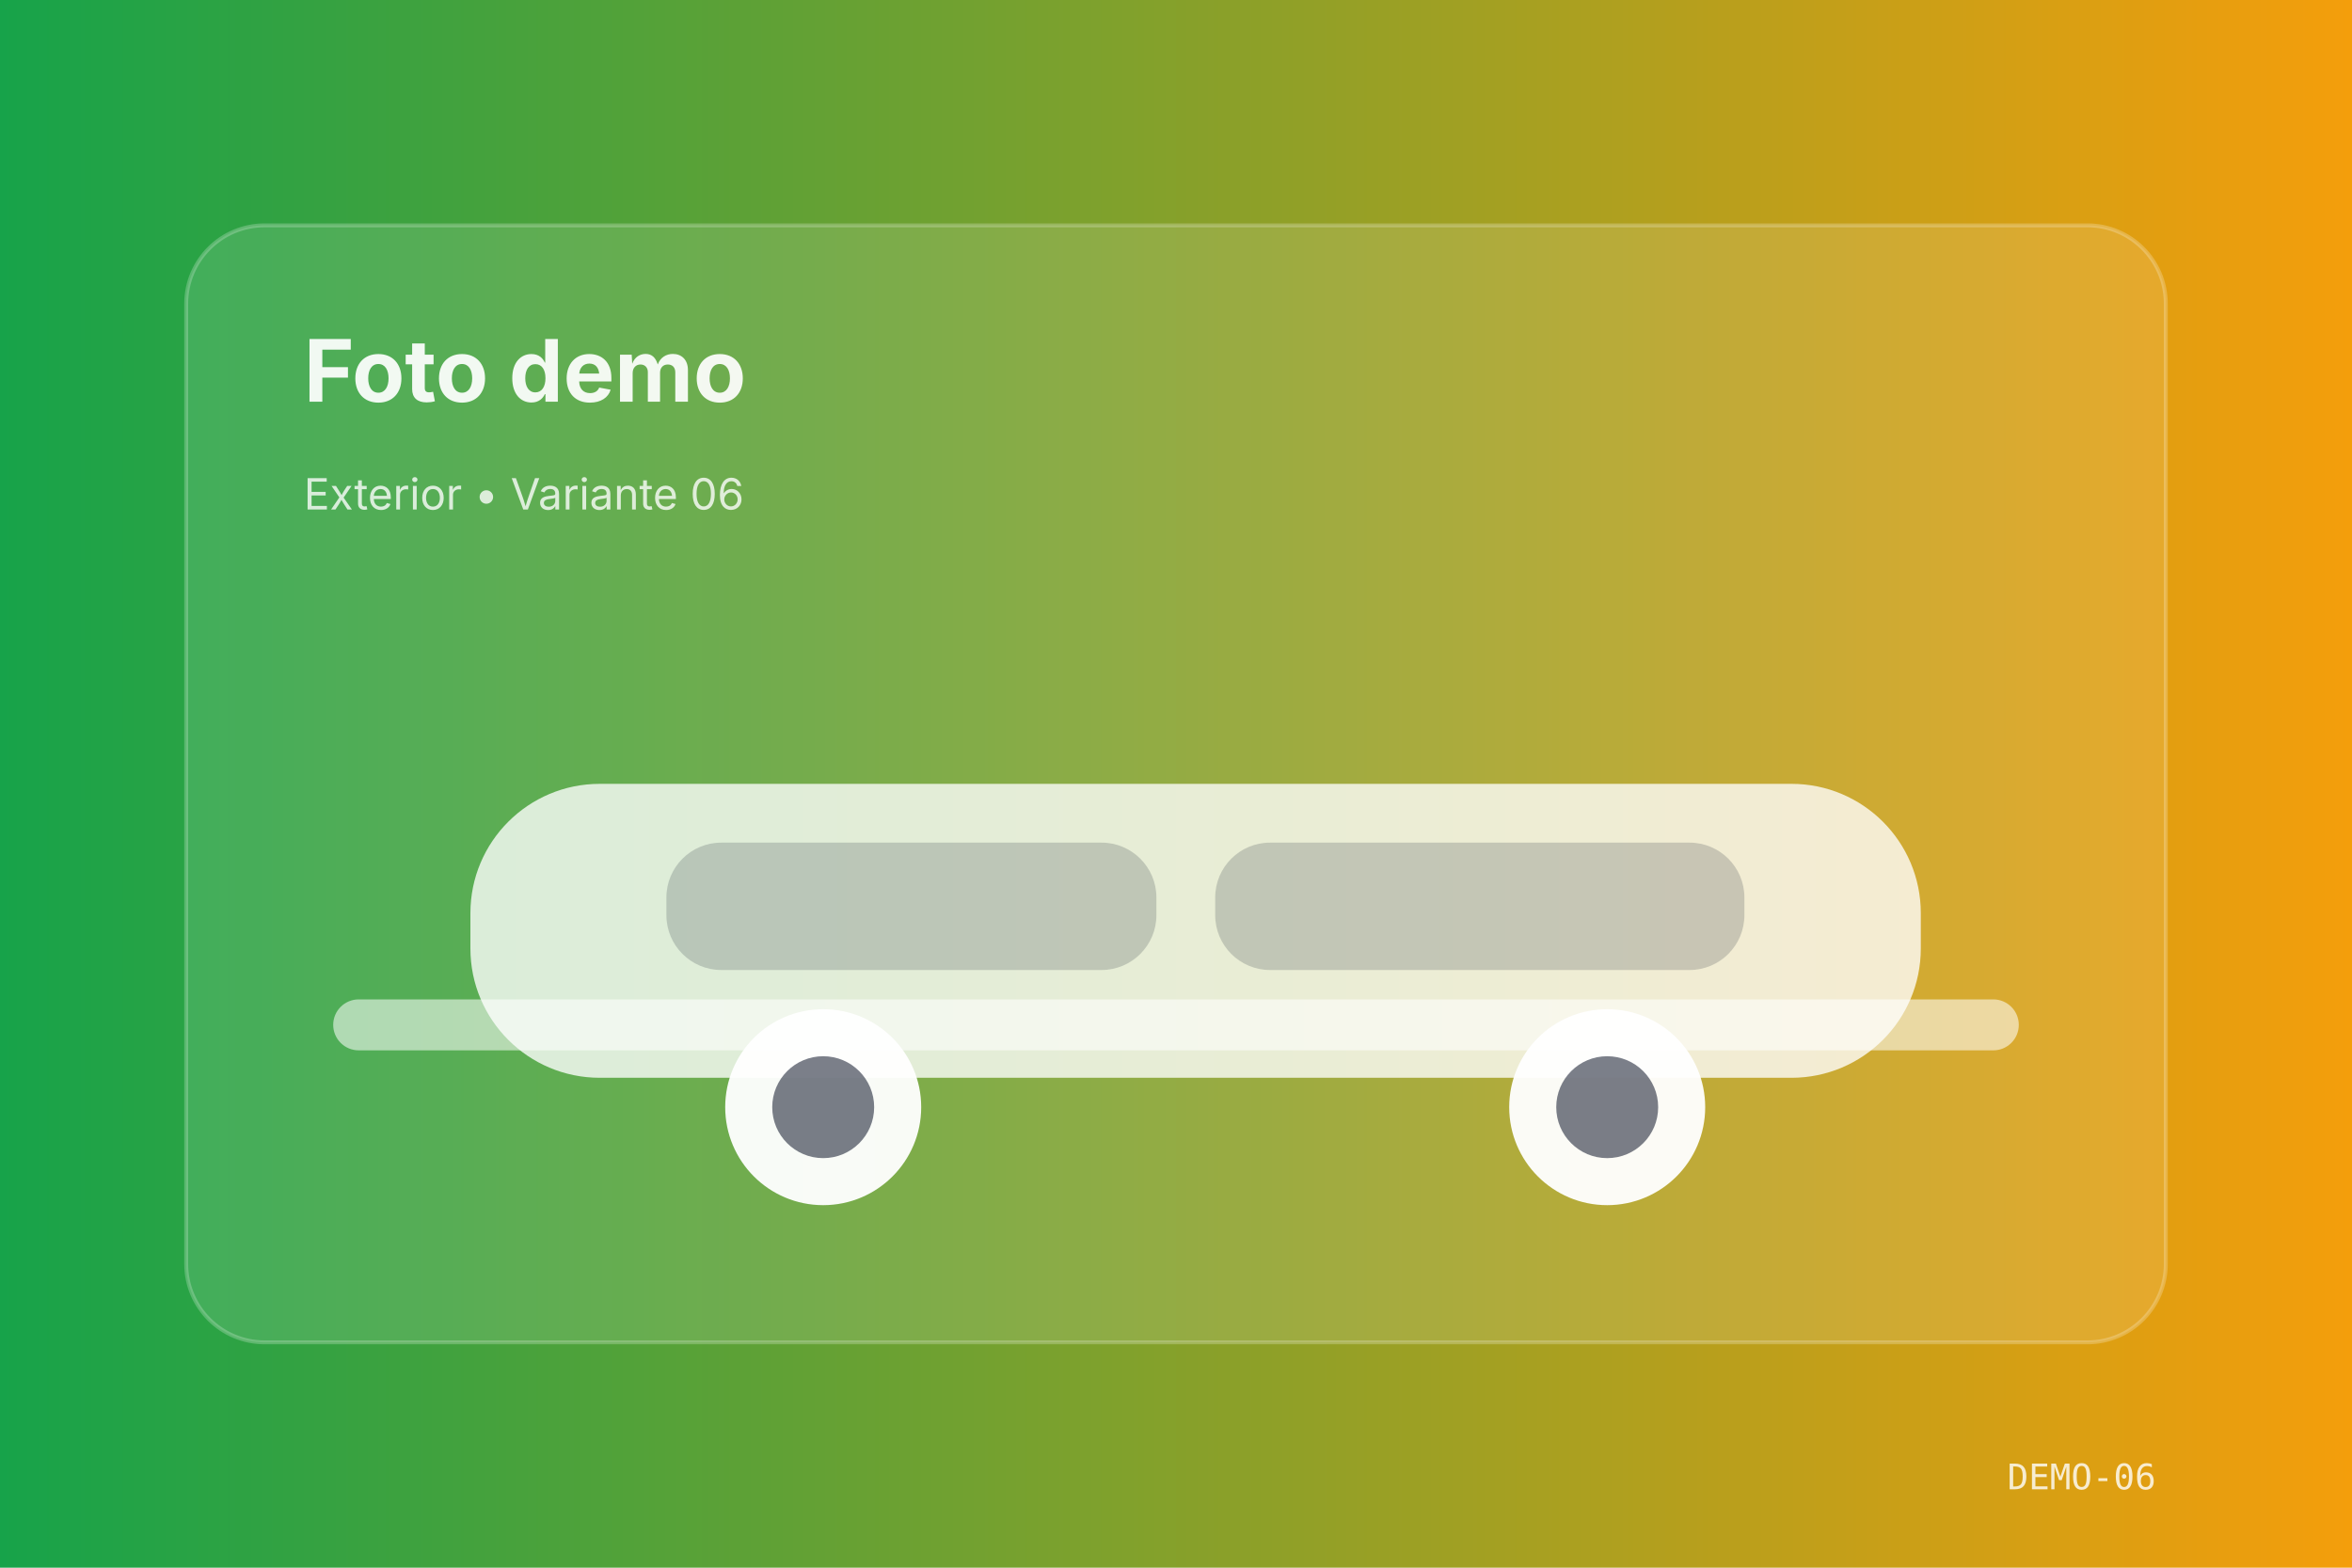
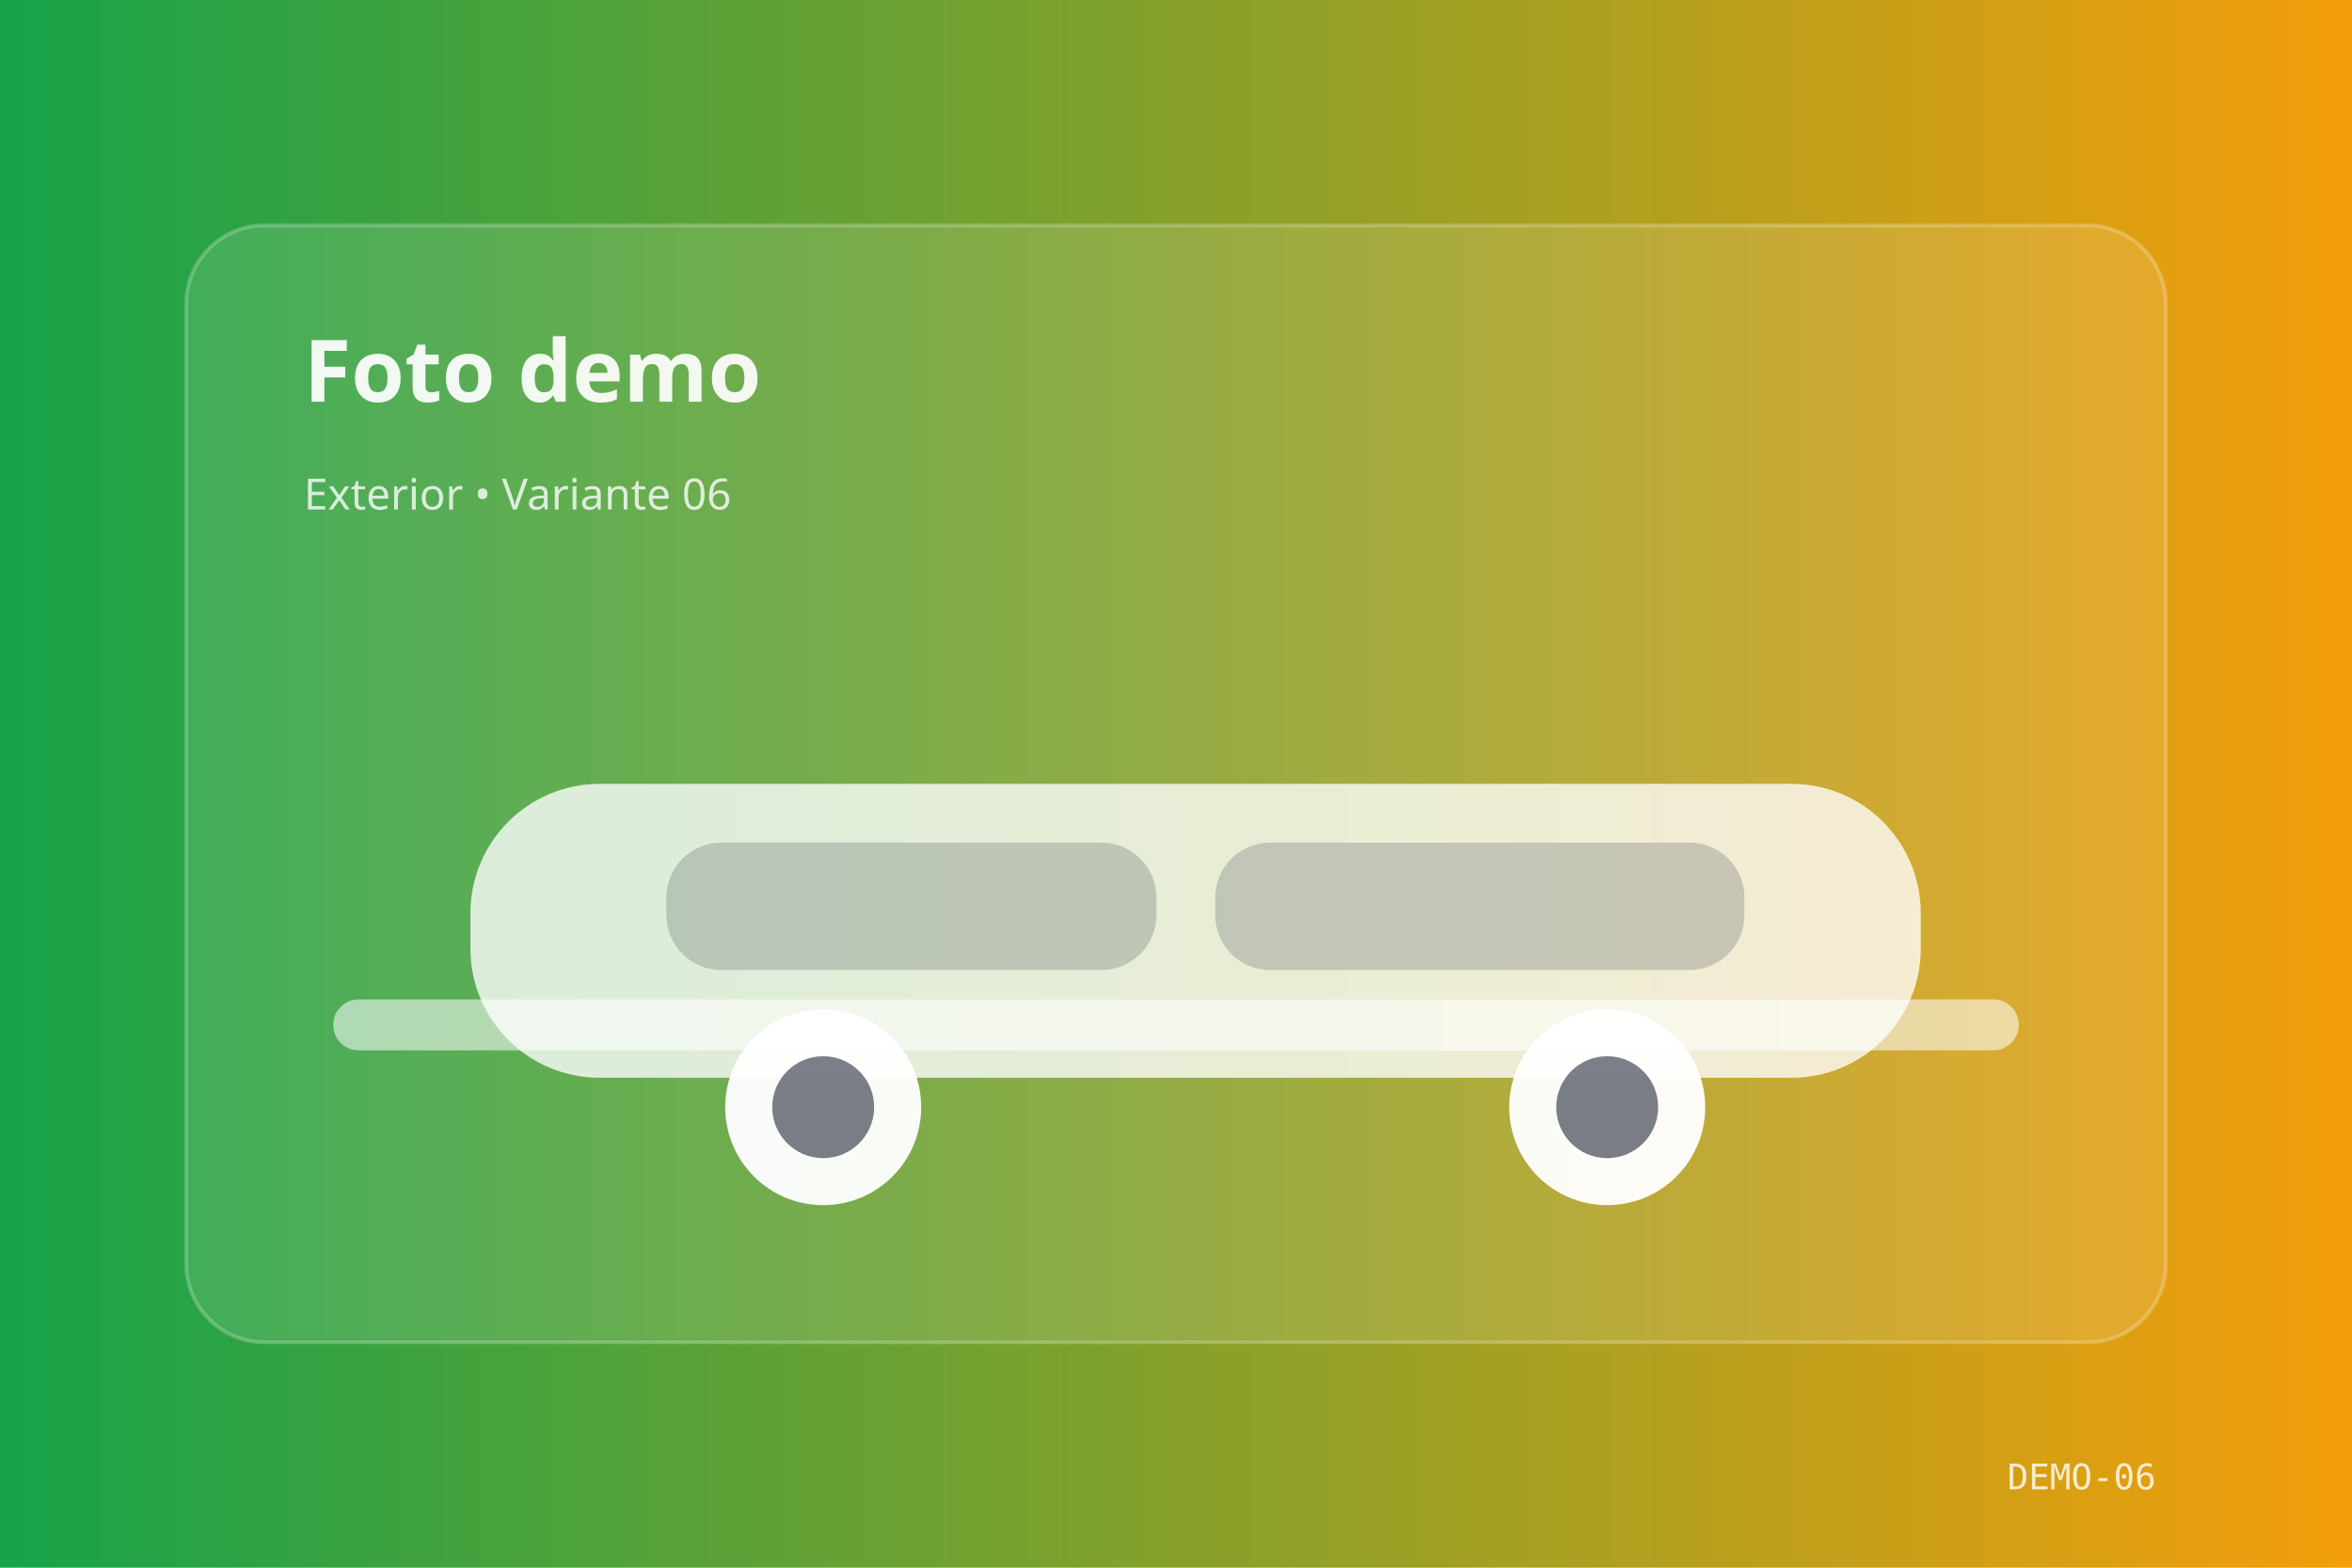
<svg xmlns="http://www.w3.org/2000/svg" width="1200" height="800" viewBox="0 0 1200 800">
  <defs>
    <linearGradient id="g" x1="0" y1="0" x2="1" y2="0">
      <stop offset="0" stop-color="#16A34A" />
      <stop offset="1" stop-color="#F59E0B" />
    </linearGradient>
  </defs>
  <rect width="1200" height="800" fill="url(#g)" />
  <rect x="95" y="115" width="1010" height="570" rx="40" fill="rgba(255,255,255,0.12)" stroke="rgba(255,255,255,0.23)" stroke-width="2" />
  <g fill="rgba(255,255,255,0.92)">
-     <text x="155" y="205" font-size="44" font-family="Inter, system-ui, -apple-system, Segoe UI, Roboto, Arial" font-weight="700">Foto demo</text>
-     <text x="155" y="260" font-size="22" font-family="Inter, system-ui, -apple-system, Segoe UI, Roboto, Arial" opacity="0.85">Exterior • Variante 06</text>
+     <text x="155" y="205" font-size="44" font-family="Urbane Rounded, Avenir Next Rounded, system-ui, sans-serif" font-weight="700">Foto demo</text>
+     <text x="155" y="260" font-size="22" font-family="Urbane Rounded, Avenir Next Rounded, system-ui, sans-serif" opacity="0.85">Exterior • Variante 06</text>
  </g>
  <g transform="translate(170,360)">
    <rect x="0" y="150" width="860" height="26" rx="13" fill="rgba(255,255,255,0.55)" />
    <rect x="70" y="40" width="740" height="150" rx="66" fill="rgba(255,255,255,0.78)" />
    <rect x="170" y="70" width="250" height="65" rx="28" fill="rgba(15,23,42,0.18)" />
    <rect x="450" y="70" width="270" height="65" rx="28" fill="rgba(15,23,42,0.18)" />
    <circle cx="250" cy="205" r="50" fill="rgba(255,255,255,0.95)" />
    <circle cx="650" cy="205" r="50" fill="rgba(255,255,255,0.95)" />
    <circle cx="250" cy="205" r="26" fill="rgba(15,23,42,0.55)" />
    <circle cx="650" cy="205" r="26" fill="rgba(15,23,42,0.55)" />
  </g>
  <text x="1100" y="760" text-anchor="end" font-size="18" font-family="ui-monospace, SFMono-Regular, Menlo, Consolas, monospace" fill="rgba(255,255,255,0.8)">DEMO-06</text>
</svg>
